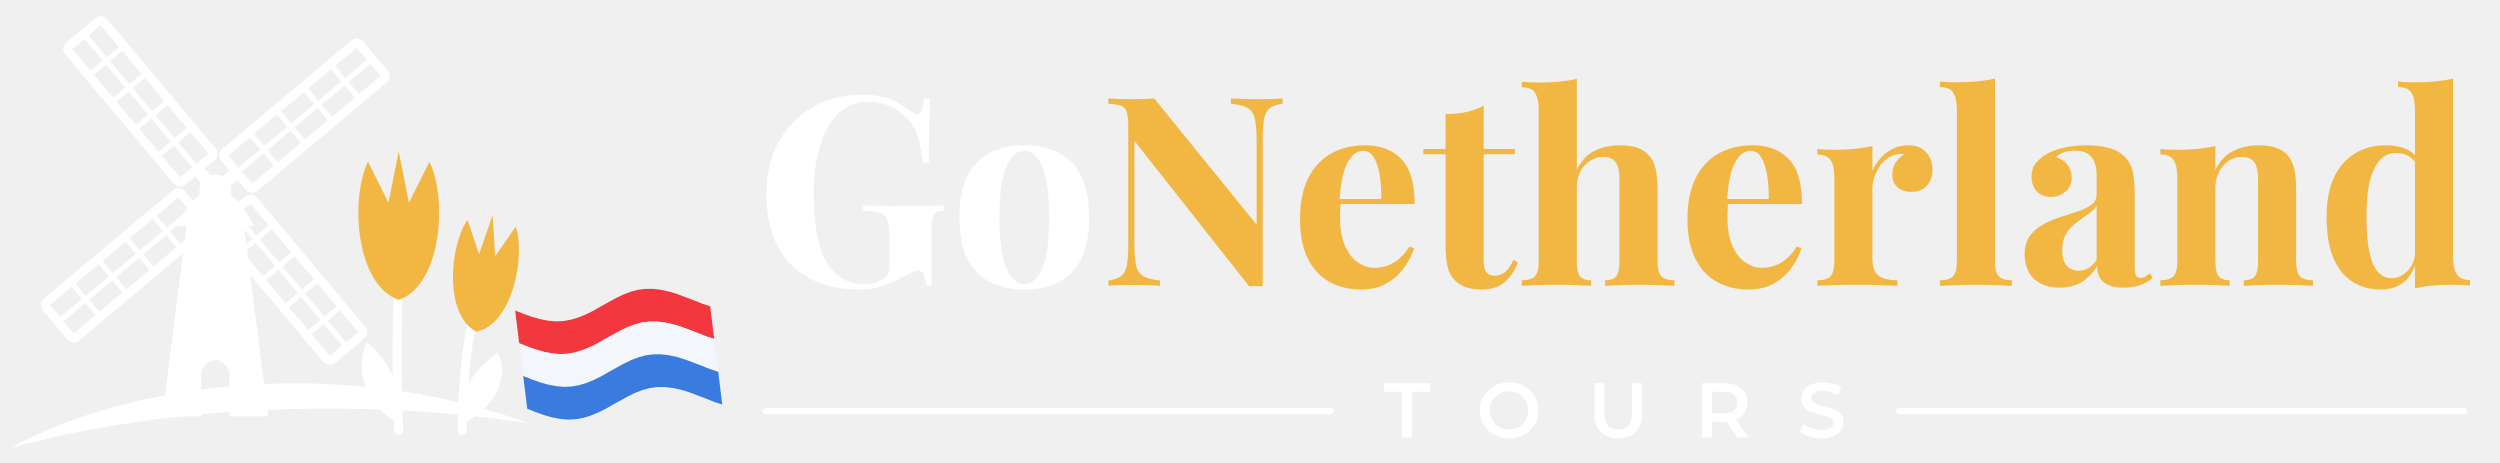
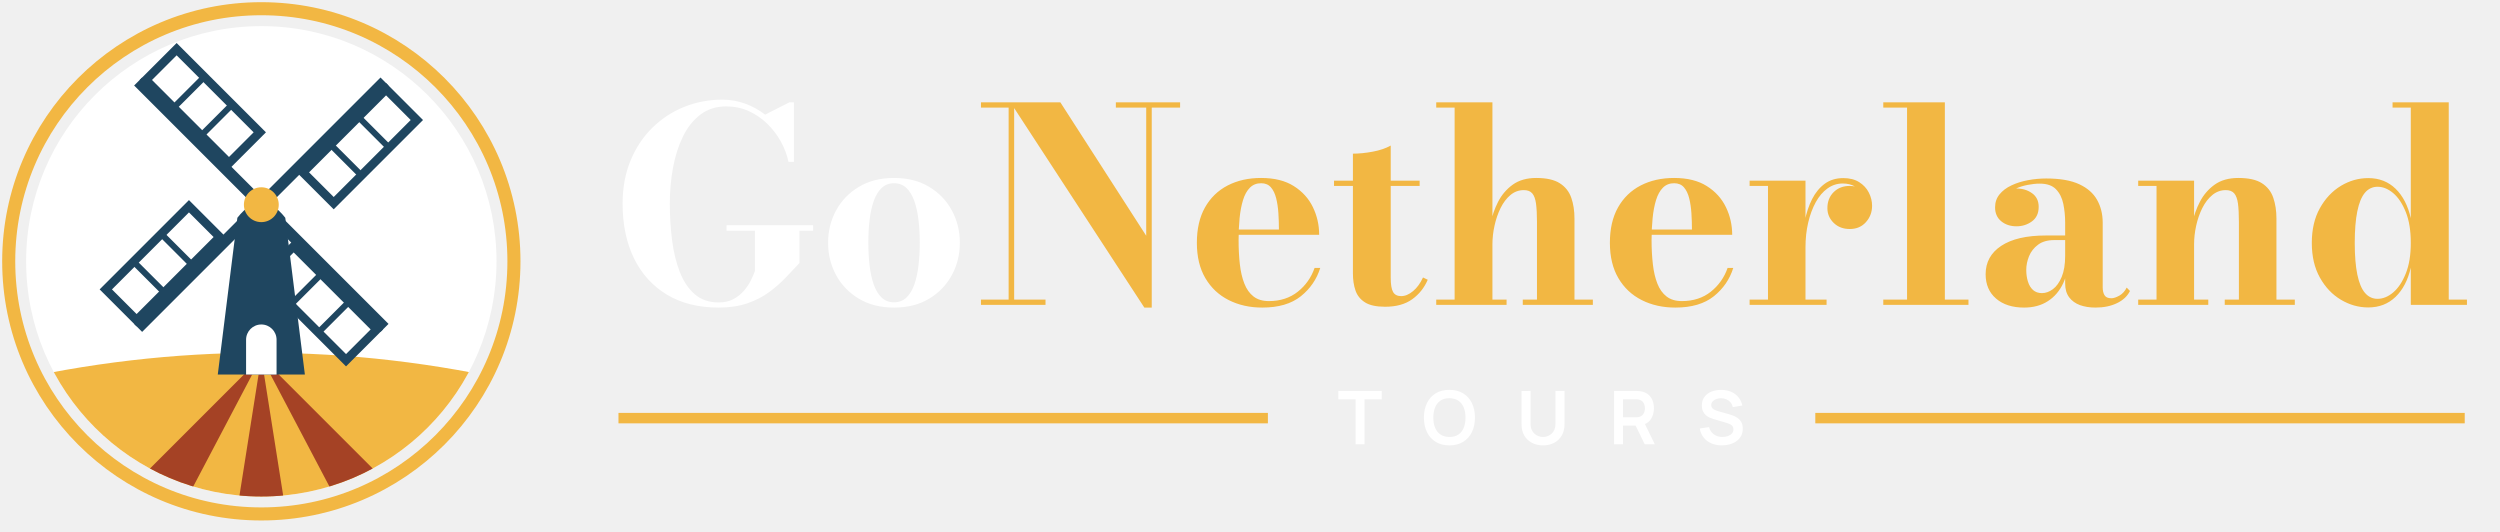
- <svg xmlns="http://www.w3.org/2000/svg" viewBox="0 52 1417 262" width="1417" height="262" role="img" aria-label="GoNetherland Tours">
-   <path d="M6 306 C70 270 190 252 300 292 C196 276 84 284 6 306 Z" fill="#FFFFFF" />
-   <g transform="translate(122 160) rotate(-40)">
-     <rect x="16" y="-13" width="100" height="26" rx="2" fill="none" stroke="#FFFFFF" stroke-width="5" />
-     <line x1="16" y1="0" x2="116" y2="0" stroke="#FFFFFF" stroke-width="3" />
-     <line x1="36" y1="-13" x2="36" y2="13" stroke="#FFFFFF" stroke-width="3" />
-     <line x1="56" y1="-13" x2="56" y2="13" stroke="#FFFFFF" stroke-width="3" />
-     <line x1="76" y1="-13" x2="76" y2="13" stroke="#FFFFFF" stroke-width="3" />
-     <line x1="96" y1="-13" x2="96" y2="13" stroke="#FFFFFF" stroke-width="3" />
-     <line x1="0" y1="0" x2="16" y2="0" stroke="#FFFFFF" stroke-width="7" />
+ <svg xmlns="http://www.w3.org/2000/svg" viewBox="0 0 574 122" width="574" height="122" role="img" aria-label="GoNetherland Tours">
+   <defs>
+     <clipPath id="c">
+       <circle cx="60" cy="60" r="54" />
+     </clipPath>
+   </defs>
+   <circle cx="60" cy="60" r="58" fill="none" stroke="#F2B743" stroke-width="3" />
+   <g clip-path="url(#c)">
+     <rect x="0" y="0" width="120" height="120" fill="#FFFFFF" />
+     <path d="M0 88Q60 74 120 88V120H0Z" fill="#F2B743" />
+     <path d="M60 82 22 120h18Z M60 82 54 120h12Z M60 82 80 120h18Z" fill="#A54225" />
  </g>
-   <g transform="translate(122 160) rotate(50)">
-     <rect x="16" y="-13" width="100" height="26" rx="2" fill="none" stroke="#FFFFFF" stroke-width="5" />
-     <line x1="16" y1="0" x2="116" y2="0" stroke="#FFFFFF" stroke-width="3" />
-     <line x1="36" y1="-13" x2="36" y2="13" stroke="#FFFFFF" stroke-width="3" />
-     <line x1="56" y1="-13" x2="56" y2="13" stroke="#FFFFFF" stroke-width="3" />
-     <line x1="76" y1="-13" x2="76" y2="13" stroke="#FFFFFF" stroke-width="3" />
-     <line x1="96" y1="-13" x2="96" y2="13" stroke="#FFFFFF" stroke-width="3" />
-     <line x1="0" y1="0" x2="16" y2="0" stroke="#FFFFFF" stroke-width="7" />
+   <path d="M50 86 54.500 50Q60 43 65.500 50L70 86Z" fill="#1F4660" />
+   <path d="M56.500 86v-8a3.500 3.500 0 0 1 7 0v8Z" fill="#FFFFFF" />
+   <g transform="translate(60 47)">
+     <g transform="rotate(45)">
+       <path d="M0 0H40" stroke="#1F4660" stroke-width="2.6" />
+       <path d="M12 1.5h27v10H12z" fill="none" stroke="#1F4660" stroke-width="2" />
+       <path d="M21 1.5v10M30 1.5v10" stroke="#1F4660" stroke-width="1.4" />
+     </g>
+     <g transform="rotate(135)">
+       <path d="M0 0H40" stroke="#1F4660" stroke-width="2.6" />
+       <path d="M12 1.5h27v10H12z" fill="none" stroke="#1F4660" stroke-width="2" />
+       <path d="M21 1.5v10M30 1.5v10" stroke="#1F4660" stroke-width="1.4" />
+     </g>
+     <g transform="rotate(225)">
+       <path d="M0 0H40" stroke="#1F4660" stroke-width="2.6" />
+       <path d="M12 1.5h27v10H12z" fill="none" stroke="#1F4660" stroke-width="2" />
+       <path d="M21 1.5v10M30 1.5v10" stroke="#1F4660" stroke-width="1.4" />
+     </g>
+     <g transform="rotate(315)">
+       <path d="M0 0H40" stroke="#1F4660" stroke-width="2.6" />
+       <path d="M12 1.5h27v10H12z" fill="none" stroke="#1F4660" stroke-width="2" />
+       <path d="M21 1.5v10M30 1.5v10" stroke="#1F4660" stroke-width="1.4" />
+     </g>
+     <circle r="4" fill="#F2B743" />
  </g>
-   <g transform="translate(122 160) rotate(140)">
-     <rect x="16" y="-13" width="100" height="26" rx="2" fill="none" stroke="#FFFFFF" stroke-width="5" />
-     <line x1="16" y1="0" x2="116" y2="0" stroke="#FFFFFF" stroke-width="3" />
-     <line x1="36" y1="-13" x2="36" y2="13" stroke="#FFFFFF" stroke-width="3" />
-     <line x1="56" y1="-13" x2="56" y2="13" stroke="#FFFFFF" stroke-width="3" />
-     <line x1="76" y1="-13" x2="76" y2="13" stroke="#FFFFFF" stroke-width="3" />
-     <line x1="96" y1="-13" x2="96" y2="13" stroke="#FFFFFF" stroke-width="3" />
-     <line x1="0" y1="0" x2="16" y2="0" stroke="#FFFFFF" stroke-width="7" />
-   </g>
-   <g transform="translate(122 160) rotate(230)">
-     <rect x="16" y="-13" width="100" height="26" rx="2" fill="none" stroke="#FFFFFF" stroke-width="5" />
-     <line x1="16" y1="0" x2="116" y2="0" stroke="#FFFFFF" stroke-width="3" />
-     <line x1="36" y1="-13" x2="36" y2="13" stroke="#FFFFFF" stroke-width="3" />
-     <line x1="56" y1="-13" x2="56" y2="13" stroke="#FFFFFF" stroke-width="3" />
-     <line x1="76" y1="-13" x2="76" y2="13" stroke="#FFFFFF" stroke-width="3" />
-     <line x1="96" y1="-13" x2="96" y2="13" stroke="#FFFFFF" stroke-width="3" />
-     <line x1="0" y1="0" x2="16" y2="0" stroke="#FFFFFF" stroke-width="7" />
-   </g>
-   <path fill-rule="evenodd" d="M92 288 L152 288 L138 178 L106 178 Z M114 288 L114 262 Q122 250 130 262 L130 288 Z" fill="#FFFFFF" />
-   <path d="M100 180 Q122 138 144 180 Z" fill="#FFFFFF" />
-   <circle cx="122" cy="160" r="9" fill="#FFFFFF" />
-   <path d="M226 296 Q224 250 226 214" fill="none" stroke="#FFFFFF" stroke-width="5" stroke-linecap="round" />
-   <path d="M262 296 Q262 262 268 232" fill="none" stroke="#FFFFFF" stroke-width="5" stroke-linecap="round" />
-   <path d="M226 292 C204 280 202 258 208 246 C220 256 228 270 226 292 Z" fill="#FFFFFF" />
-   <path d="M262 292 C284 282 288 262 282 252 C268 262 260 274 262 292 Z" fill="#FFFFFF" />
-   <g transform="translate(226 222) rotate(0) scale(1.45)">
-     <path d="M0 0 C-17 -6 -19 -40 -12 -54 L-4 -38 L0 -58 L4 -38 L12 -54 C19 -40 17 -6 0 0 Z" fill="#F2B743" />
-   </g>
-   <g transform="translate(270 240) rotate(8) scale(1.15)">
-     <path d="M0 0 C-17 -6 -19 -40 -12 -54 L-4 -38 L0 -58 L4 -38 L12 -54 C19 -40 17 -6 0 0 Z" fill="#F2B743" />
-   </g>
-   <g transform="translate(292 228) rotate(-7) scale(1.1)">
-     <path d="M0.0 0.0 L4.0 2.2 L8.0 4.2 L12.0 5.9 L16.0 7.2 L20.0 8.1 L24.0 8.4 L28.0 8.2 L32.0 7.5 L36.0 6.4 L40.0 5.0 L44.0 3.3 L48.0 1.7 L52.0 0.1 L56.0 -1.3 L60.0 -2.3 L64.0 -2.9 L68.0 -2.9 L72.0 -2.4 L76.0 -1.4 L80.0 0.0 L84.0 1.8 L88.0 3.9 L92.0 6.0 L96.0 8.2 L100.0 10.1 L100.0 27.1 L96.0 25.2 L92.0 23.0 L88.0 20.9 L84.0 18.8 L80.0 17.0 L76.0 15.6 L72.0 14.6 L68.0 14.1 L64.0 14.1 L60.0 14.7 L56.0 15.7 L52.0 17.1 L48.0 18.7 L44.0 20.3 L40.0 22.0 L36.0 23.4 L32.0 24.5 L28.0 25.2 L24.0 25.4 L20.0 25.1 L16.0 24.2 L12.0 22.9 L8.0 21.2 L4.0 19.2 L0.0 17.0 Z" fill="#F2373F" fill-opacity="1" />
-     <path d="M0.0 17.0 L4.0 19.2 L8.0 21.2 L12.0 22.9 L16.0 24.2 L20.0 25.1 L24.0 25.4 L28.0 25.2 L32.0 24.5 L36.0 23.4 L40.0 22.0 L44.0 20.3 L48.0 18.7 L52.0 17.1 L56.0 15.7 L60.0 14.7 L64.0 14.1 L68.0 14.1 L72.0 14.6 L76.0 15.6 L80.0 17.0 L84.0 18.8 L88.0 20.9 L92.0 23.0 L96.0 25.2 L100.0 27.1 L100.0 44.1 L96.0 42.2 L92.0 40.0 L88.0 37.9 L84.0 35.8 L80.0 34.0 L76.0 32.6 L72.0 31.6 L68.0 31.1 L64.0 31.1 L60.0 31.7 L56.0 32.7 L52.0 34.1 L48.0 35.7 L44.0 37.3 L40.0 39.0 L36.0 40.4 L32.0 41.5 L28.0 42.2 L24.0 42.4 L20.0 42.1 L16.0 41.2 L12.0 39.9 L8.0 38.2 L4.0 36.2 L0.0 34.0 Z" fill="#F3F6FB" fill-opacity="1" />
-     <path d="M0.0 34.0 L4.0 36.2 L8.0 38.2 L12.0 39.9 L16.0 41.2 L20.0 42.1 L24.0 42.4 L28.0 42.2 L32.0 41.5 L36.0 40.4 L40.0 39.0 L44.0 37.3 L48.0 35.7 L52.0 34.1 L56.0 32.7 L60.0 31.7 L64.0 31.1 L68.0 31.1 L72.0 31.6 L76.0 32.6 L80.0 34.0 L84.0 35.8 L88.0 37.9 L92.0 40.0 L96.0 42.2 L100.0 44.1 L100.0 61.1 L96.0 59.2 L92.0 57.0 L88.0 54.9 L84.0 52.8 L80.0 51.0 L76.0 49.6 L72.0 48.6 L68.0 48.1 L64.0 48.1 L60.0 48.7 L56.0 49.7 L52.0 51.1 L48.0 52.7 L44.0 54.3 L40.0 56.0 L36.0 57.4 L32.0 58.5 L28.0 59.2 L24.0 59.4 L20.0 59.1 L16.0 58.2 L12.0 56.9 L8.0 55.2 L4.0 53.2 L0.0 51.0 Z" fill="#3A7BE0" fill-opacity="1" />
-   </g>
-   <path d="M488.75 105.70L488.75 105.70Q498.95 105.70 505.40 108.55Q511.85 111.40 516.95 115.45L516.95 115.45Q518.75 116.80 519.95 116.80L519.95 116.80Q522.80 116.80 523.70 107.80L523.70 107.80L527.15 107.80Q526.85 113.65 526.70 121.98Q526.55 130.30 526.55 144.10L526.55 144.10L523.10 144.10Q522.05 135.10 519.88 128.43Q517.70 121.75 511.85 116.95L511.85 116.95Q508.25 113.50 502.93 111.55Q497.60 109.60 492.20 109.60L492.20 109.60Q483.95 109.60 478.10 113.88Q472.25 118.15 468.50 125.50Q464.75 132.85 462.95 142.07Q461.15 151.30 461.15 161.20L461.15 161.20Q461.15 188.20 468.57 200.65Q476 213.10 489.95 213.10L489.95 213.10Q493.55 213.10 496.25 212.20Q498.95 211.30 500.60 210.10L500.60 210.10Q502.70 208.60 503.45 206.88Q504.20 205.15 504.20 202.30L504.20 202.30L504.20 187.60Q504.20 180.70 503.07 177.32Q501.95 173.95 498.65 172.75Q495.35 171.55 489.05 171.40L489.05 171.40L489.05 168.40Q492.20 168.55 496.63 168.63Q501.05 168.70 505.85 168.78Q510.65 168.85 514.70 168.85L514.70 168.85Q521 168.85 526.25 168.70Q531.50 168.55 534.80 168.40L534.80 168.40L534.80 171.40Q531.95 171.55 530.52 172.45Q529.10 173.35 528.58 176.05Q528.05 178.75 528.05 184.30L528.05 184.30L528.05 214L525.05 214Q524.90 211.45 523.92 208.45Q522.95 205.45 520.70 205.45L520.70 205.45Q519.65 205.45 517.92 205.97Q516.20 206.50 512.60 208.60L512.60 208.60Q507.05 211.75 500.90 213.93Q494.75 216.10 488 216.10L488 216.10Q470.60 216.10 458.60 209.65Q446.60 203.20 440.52 191.13Q434.45 179.05 434.45 162.10L434.45 162.10Q434.45 145 441.43 132.40Q448.40 119.80 460.63 112.75Q472.85 105.70 488.75 105.70ZM580.55 134.35L580.55 134.35Q591.50 134.35 599.75 138.40Q608 142.45 612.65 151.45Q617.30 160.45 617.30 175.30L617.30 175.30Q617.30 190.15 612.65 199.07Q608 208 599.75 212.05Q591.50 216.10 580.55 216.10L580.55 216.10Q569.90 216.10 561.58 212.05Q553.25 208 548.52 199.07Q543.80 190.15 543.80 175.30L543.80 175.30Q543.80 160.45 548.52 151.45Q553.25 142.45 561.58 138.40Q569.90 134.35 580.55 134.35ZM580.55 137.35L580.55 137.35Q574.55 137.35 570.50 146.28Q566.45 155.20 566.45 175.30L566.45 175.30Q566.45 195.40 570.50 204.25Q574.55 213.10 580.55 213.10L580.55 213.10Q586.70 213.10 590.67 204.25Q594.65 195.40 594.65 175.30L594.65 175.30Q594.65 155.20 590.67 146.28Q586.70 137.35 580.55 137.35Z" fill="#FFFFFF" />
-   <path d="M726.95 107.80L726.95 107.80L726.95 110.80Q722.15 111.40 719.75 113.28Q717.35 115.15 716.52 119.20Q715.70 123.25 715.70 130.60L715.70 130.60L715.70 214.30Q713.90 214.15 712.02 214.15Q710.15 214.15 708.05 214.30L708.05 214.30L642.95 131.80L642.95 189.40Q642.95 197.65 643.85 202.07Q644.75 206.50 647.83 208.38Q650.90 210.25 657.50 211L657.50 211L657.50 214Q654.65 213.70 650 213.63Q645.35 213.55 641.30 213.55L641.30 213.55Q637.85 213.55 634.25 213.63Q630.65 213.70 628.25 214L628.25 214L628.25 211Q633.05 210.25 635.45 208.45Q637.85 206.65 638.67 202.53Q639.50 198.40 639.50 191.20L639.50 191.20L639.50 123.70Q639.50 118.15 638.67 115.53Q637.85 112.90 635.38 111.92Q632.90 110.95 628.25 110.80L628.25 110.80L628.25 107.80Q630.65 107.95 634.25 108.10Q637.85 108.25 641.30 108.25L641.30 108.25Q644.90 108.25 648.20 108.10Q651.50 107.95 654.20 107.80L654.20 107.80L712.25 179.35L712.25 132.40Q712.25 124.15 711.35 119.73Q710.45 115.30 707.38 113.35Q704.30 111.40 697.70 110.80L697.70 110.80L697.70 107.80Q700.55 107.95 705.20 108.10Q709.85 108.25 713.90 108.25L713.90 108.25Q717.50 108.25 721.02 108.10Q724.55 107.95 726.95 107.80ZM773.60 134.35L773.60 134.35Q786.80 134.35 794.30 142.15Q801.80 149.95 801.80 167.65L801.80 167.65L759.80 167.65Q759.65 169.15 759.65 170.65L759.65 170.65Q759.50 172.60 759.50 174.70L759.50 174.70Q759.50 185.05 762.42 191.50Q765.35 197.95 769.85 200.88Q774.35 203.80 779 203.80L779 203.80Q782.15 203.80 785.52 202.82Q788.90 201.85 792.35 199.22Q795.80 196.60 798.80 191.80L798.80 191.80L801.50 192.70Q799.70 198.40 795.80 203.80Q791.90 209.20 785.90 212.65Q779.90 216.10 771.50 216.10L771.50 216.10Q761.30 216.10 753.50 211.75Q745.70 207.40 741.27 198.55Q736.85 189.70 736.85 176.05L736.85 176.05Q736.85 162.10 741.57 152.80Q746.30 143.50 754.63 138.93Q762.95 134.35 773.60 134.35ZM759.35 164.80L759.35 164.80L782.90 164.80Q783.05 157.45 782 151.22Q780.95 145 778.70 141.25Q776.45 137.50 772.70 137.50L772.70 137.50Q767.45 137.50 763.85 144.10L763.85 144.10Q760.25 150.40 759.35 164.80ZM840.95 111.85L840.95 111.85L840.95 136.45L858.65 136.45L858.65 139.45L840.95 139.45L840.95 200.05Q840.95 204.55 842.60 206.43Q844.25 208.30 847.55 208.30L847.55 208.30Q850.25 208.30 852.95 206.28Q855.65 204.25 857.75 199.30L857.75 199.30L860.30 200.65Q857.90 207.40 853.02 211.75Q848.15 216.10 839.75 216.10L839.75 216.10Q834.80 216.10 831.05 214.82Q827.30 213.55 824.75 211L824.75 211Q821.45 207.70 820.40 202.82Q819.35 197.95 819.35 190.15L819.35 190.15L819.35 139.45L806.75 139.45L806.75 136.45L819.35 136.45L819.35 116.65Q825.65 116.65 830.98 115.53Q836.30 114.40 840.95 111.85ZM893.75 96.70L893.75 96.70L893.75 148.30Q897.50 140.50 903.87 137.43Q910.25 134.35 918.20 134.35L918.20 134.35Q924.65 134.35 928.55 135.93Q932.45 137.50 934.70 140.20L934.70 140.20Q937.25 143.05 938.37 147.55Q939.50 152.05 939.50 159.70L939.50 159.70L939.50 200.05Q939.50 206.35 941.67 208.60Q943.85 210.85 949.10 210.85L949.10 210.85L949.10 214Q946.25 213.85 940.47 213.63Q934.70 213.40 929.30 213.40L929.30 213.40Q923.45 213.40 917.97 213.63Q912.50 213.85 909.80 214L909.80 214L909.80 210.85Q914.30 210.85 916.10 208.60Q917.90 206.35 917.90 200.05L917.90 200.05L917.90 153.40Q917.90 149.65 917.15 146.88Q916.40 144.10 914.37 142.53Q912.35 140.95 908.60 140.95L908.60 140.95Q904.55 140.95 901.17 143.13Q897.80 145.30 895.77 149.20Q893.75 153.10 893.75 158.20L893.75 158.20L893.75 200.05Q893.75 206.35 895.55 208.60Q897.35 210.85 901.85 210.85L901.85 210.85L901.85 214Q899.15 213.85 893.90 213.63Q888.65 213.40 883.25 213.40L883.25 213.40Q877.40 213.40 871.47 213.63Q865.55 213.85 862.55 214L862.55 214L862.55 210.85Q867.80 210.85 869.97 208.60Q872.15 206.35 872.15 200.05L872.15 200.05L872.15 114.70Q872.15 107.95 870.12 104.73Q868.10 101.50 862.55 101.50L862.55 101.50L862.55 98.35Q867.35 98.80 871.85 98.80L871.85 98.80Q878.00 98.80 883.55 98.28Q889.10 97.75 893.75 96.70ZM993.20 134.35L993.20 134.35Q1006.40 134.35 1013.90 142.15Q1021.40 149.95 1021.40 167.65L1021.40 167.65L979.40 167.65Q979.25 169.15 979.25 170.65L979.25 170.65Q979.10 172.60 979.10 174.70L979.10 174.70Q979.10 185.05 982.02 191.50Q984.95 197.95 989.45 200.88Q993.95 203.80 998.60 203.80L998.60 203.80Q1001.75 203.80 1005.13 202.82Q1008.50 201.85 1011.95 199.22Q1015.40 196.60 1018.40 191.80L1018.40 191.80L1021.10 192.70Q1019.30 198.40 1015.40 203.80Q1011.50 209.20 1005.50 212.65Q999.50 216.10 991.10 216.10L991.10 216.10Q980.90 216.10 973.10 211.75Q965.30 207.40 960.88 198.55Q956.45 189.70 956.45 176.05L956.45 176.05Q956.45 162.10 961.17 152.80Q965.90 143.50 974.23 138.93Q982.55 134.35 993.20 134.35ZM978.95 164.80L978.95 164.80L1002.50 164.80Q1002.65 157.45 1001.60 151.22Q1000.55 145 998.30 141.25Q996.05 137.50 992.30 137.50L992.30 137.50Q987.05 137.50 983.45 144.10L983.45 144.10Q979.85 150.40 978.95 164.80ZM1081.70 134.35L1081.70 134.35Q1086.50 134.35 1089.50 136.38Q1092.50 138.40 1093.92 141.55Q1095.35 144.70 1095.35 148.15L1095.35 148.15Q1095.35 153.70 1092.13 157.22Q1088.90 160.75 1083.65 160.75L1083.65 160.75Q1078.40 160.75 1075.47 158.13Q1072.55 155.50 1072.55 151.15L1072.55 151.15Q1072.55 146.95 1074.42 144.18Q1076.30 141.40 1079.15 139.45L1079.15 139.45Q1077.05 138.85 1074.95 139.60L1074.95 139.60Q1072.10 140.05 1069.55 141.93Q1067 143.80 1065.20 146.57Q1063.40 149.35 1062.35 152.57Q1061.30 155.80 1061.30 158.80L1061.30 158.80L1061.30 198.55Q1061.30 205.75 1064.83 208.30Q1068.35 210.85 1075.40 210.85L1075.40 210.85L1075.40 214Q1071.95 213.85 1065.35 213.63Q1058.75 213.40 1051.55 213.40L1051.55 213.40Q1045.55 213.40 1039.40 213.63Q1033.25 213.85 1030.10 214L1030.10 214L1030.10 210.85Q1035.35 210.85 1037.53 208.60Q1039.70 206.35 1039.70 200.05L1039.70 200.05L1039.70 152.80Q1039.70 146.05 1037.67 142.82Q1035.65 139.60 1030.10 139.60L1030.10 139.60L1030.10 136.45Q1034.90 136.90 1039.40 136.90L1039.40 136.90Q1045.70 136.90 1051.17 136.38Q1056.65 135.85 1061.30 134.80L1061.30 134.80L1061.30 148.75Q1063.10 144.70 1066.10 141.40Q1069.10 138.10 1073 136.23Q1076.90 134.35 1081.70 134.35ZM1130.75 96.55L1130.75 96.55L1130.75 200.05Q1130.75 206.35 1132.92 208.60Q1135.10 210.85 1140.35 210.85L1140.35 210.85L1140.35 214Q1137.50 213.85 1131.80 213.63Q1126.10 213.40 1120.25 213.40L1120.25 213.40Q1114.40 213.40 1108.47 213.63Q1102.55 213.85 1099.55 214L1099.55 214L1099.55 210.85Q1104.80 210.85 1106.97 208.60Q1109.15 206.35 1109.15 200.05L1109.15 200.05L1109.15 114.55Q1109.15 107.80 1107.13 104.58Q1105.10 101.35 1099.55 101.35L1099.55 101.35L1099.55 98.20Q1104.35 98.65 1108.85 98.65L1108.85 98.65Q1115 98.65 1120.55 98.13Q1126.10 97.60 1130.75 96.55ZM1167.50 215.05L1167.50 215.05Q1160.75 215.05 1156.25 212.50Q1151.75 209.95 1149.65 205.68Q1147.55 201.40 1147.55 196.30L1147.55 196.30Q1147.55 189.85 1150.48 185.80Q1153.40 181.75 1158.05 179.20Q1162.70 176.65 1167.88 175Q1173.05 173.35 1177.78 171.78Q1182.50 170.20 1185.42 168.03Q1188.35 165.85 1188.35 162.40L1188.35 162.40L1188.35 150.70Q1188.35 146.80 1187.08 143.73Q1185.80 140.65 1183.17 139Q1180.55 137.35 1176.35 137.35L1176.35 137.35Q1173.35 137.35 1170.35 138.18Q1167.35 139 1165.40 140.95L1165.40 140.95Q1169.60 142.45 1171.92 145.53Q1174.25 148.60 1174.25 152.50L1174.25 152.50Q1174.25 157.60 1170.73 160.60Q1167.20 163.60 1162.40 163.60L1162.40 163.60Q1157 163.60 1154.23 160.22Q1151.45 156.85 1151.45 152.05L1151.45 152.05Q1151.45 147.70 1153.63 144.85Q1155.80 142 1159.70 139.45L1159.70 139.45Q1163.90 137.05 1169.83 135.70Q1175.75 134.35 1182.65 134.35L1182.65 134.35Q1189.55 134.35 1195.10 135.78Q1200.65 137.20 1204.40 140.95L1204.40 140.95Q1207.85 144.40 1208.90 149.43Q1209.95 154.45 1209.95 162.10L1209.95 162.10L1209.95 202.90Q1209.95 206.65 1210.70 208.07Q1211.45 209.50 1213.25 209.50L1213.25 209.50Q1214.60 209.50 1215.88 208.75Q1217.15 208 1218.65 206.95L1218.65 206.95L1220.15 209.50Q1217 212.20 1212.88 213.63Q1208.75 215.05 1203.65 215.05L1203.65 215.05Q1198.10 215.05 1194.80 213.47Q1191.50 211.90 1190.08 209.20Q1188.65 206.50 1188.65 202.90L1188.65 202.90Q1185.05 208.60 1179.95 211.82Q1174.85 215.05 1167.50 215.05ZM1178.15 205.45L1178.15 205.45Q1181.15 205.45 1183.63 204.03Q1186.10 202.60 1188.35 199.30L1188.35 199.30L1188.35 168.55Q1187 170.80 1184.60 172.60Q1182.20 174.40 1179.50 176.28Q1176.80 178.15 1174.33 180.40Q1171.85 182.65 1170.35 185.95Q1168.85 189.25 1168.85 193.90L1168.85 193.90Q1168.85 199.75 1171.40 202.60Q1173.95 205.45 1178.15 205.45ZM1280.30 134.35L1280.30 134.35Q1286.60 134.35 1290.58 135.93Q1294.55 137.50 1296.80 140.20L1296.80 140.20Q1299.20 143.05 1300.33 147.55Q1301.45 152.05 1301.45 159.70L1301.45 159.70L1301.45 200.05Q1301.45 206.35 1303.63 208.60Q1305.80 210.85 1311.05 210.85L1311.05 210.85L1311.05 214Q1308.20 213.85 1302.50 213.63Q1296.80 213.40 1291.25 213.40L1291.25 213.40Q1285.55 213.40 1280.08 213.63Q1274.60 213.85 1271.75 214L1271.75 214L1271.75 210.85Q1276.25 210.85 1278.05 208.60Q1279.85 206.35 1279.85 200.05L1279.85 200.05L1279.85 153.40Q1279.85 149.65 1279.10 146.88Q1278.35 144.10 1276.40 142.53Q1274.45 140.95 1270.55 140.95L1270.55 140.95Q1266.50 140.95 1263.13 143.20Q1259.75 145.45 1257.73 149.43Q1255.70 153.40 1255.70 158.35L1255.70 158.35L1255.70 200.05Q1255.70 206.35 1257.58 208.60Q1259.45 210.85 1263.80 210.85L1263.80 210.85L1263.80 214Q1261.10 213.85 1255.93 213.63Q1250.75 213.40 1245.20 213.40L1245.20 213.40Q1239.50 213.40 1233.50 213.63Q1227.50 213.85 1224.50 214L1224.50 214L1224.50 210.85Q1229.75 210.85 1231.93 208.60Q1234.10 206.35 1234.10 200.05L1234.10 200.05L1234.10 152.80Q1234.10 146.05 1232.08 142.82Q1230.05 139.60 1224.50 139.60L1224.50 139.60L1224.50 136.45Q1229.30 136.90 1233.80 136.90L1233.80 136.90Q1240.10 136.90 1245.58 136.38Q1251.05 135.85 1255.70 134.80L1255.70 134.80L1255.70 148.30Q1259.45 140.65 1265.90 137.50Q1272.35 134.35 1280.30 134.35ZM1390.40 96.55L1390.40 96.55L1390.40 197.50Q1390.40 204.25 1392.50 207.47Q1394.60 210.70 1400 210.70L1400 210.70L1400 213.85Q1395.35 213.40 1390.70 213.40L1390.70 213.40Q1384.40 213.40 1378.92 213.85Q1373.45 214.30 1368.80 215.50L1368.80 215.50L1368.80 202.60Q1366.55 208.60 1362.50 211.90L1362.50 211.90Q1357.40 216.10 1349.30 216.10L1349.30 216.10Q1340.45 216.10 1333.47 211.75Q1326.50 207.40 1322.60 198.32Q1318.70 189.25 1318.70 174.85L1318.70 174.85Q1318.70 161.20 1323.05 152.28Q1327.40 143.35 1334.97 138.85Q1342.55 134.35 1352.15 134.35L1352.15 134.35Q1358.75 134.35 1363.85 136.45L1363.85 136.45Q1366.70 137.80 1368.80 139.90L1368.80 139.90L1368.80 114.55Q1368.80 107.80 1366.78 104.58Q1364.75 101.35 1359.20 101.35L1359.20 101.35L1359.20 98.20Q1364 98.65 1368.50 98.65L1368.50 98.65Q1374.65 98.65 1380.20 98.13Q1385.75 97.60 1390.40 96.55ZM1368.80 196.45L1368.80 143.80Q1367.15 141.40 1364.75 140.20L1364.75 140.20Q1361.45 138.70 1357.85 138.70L1357.85 138.70Q1350.20 138.70 1345.70 147.63Q1341.20 156.55 1341.35 175.15L1341.35 175.15Q1341.35 187.90 1343.08 195.47Q1344.80 203.05 1348.03 206.35Q1351.25 209.65 1355.45 209.65L1355.45 209.65Q1360.55 209.65 1364.60 205.60L1364.60 205.60Q1368.05 202.15 1368.80 196.45L1368.80 196.45Z" fill="#F2B743" />
-   <path d="M800.41 300L794.69 300L794.69 274.04L784.48 274.04L784.48 269.20L810.62 269.20L810.62 274.04L800.41 274.04L800.41 300Z" fill="#FFFFFF" />
-   <path d="M855.36 300.44L855.36 300.44Q851.75 300.44 848.72 299.25Q845.68 298.06 843.44 295.93Q841.19 293.80 839.96 290.91Q838.73 288.03 838.73 284.60L838.73 284.60Q838.73 281.17 839.96 278.29Q841.19 275.40 843.44 273.27Q845.68 271.14 848.72 269.95Q851.75 268.76 855.32 268.76L855.32 268.76Q858.92 268.76 861.94 269.95Q864.95 271.14 867.20 273.27Q869.44 275.40 870.67 278.29Q871.90 281.17 871.90 284.60L871.90 284.60Q871.90 288.03 870.67 290.94Q869.44 293.84 867.20 295.95Q864.95 298.06 861.94 299.25Q858.92 300.44 855.36 300.44ZM855.32 295.42L855.32 295.42Q857.65 295.42 859.63 294.63Q861.61 293.84 863.06 292.37Q864.51 290.89 865.33 288.93Q866.14 286.98 866.14 284.60L866.14 284.60Q866.14 282.22 865.33 280.27Q864.51 278.31 863.06 276.83Q861.61 275.36 859.63 274.57Q857.65 273.78 855.32 273.78L855.32 273.78Q852.98 273.78 851.03 274.57Q849.07 275.36 847.59 276.83Q846.12 278.31 845.31 280.27Q844.49 282.22 844.49 284.60L844.49 284.60Q844.49 286.93 845.31 288.91Q846.12 290.89 847.57 292.37Q849.02 293.84 851.00 294.63Q852.98 295.42 855.32 295.42Z" fill="#FFFFFF" />
-   <path d="M917.22 300.44L917.22 300.44Q910.88 300.44 907.30 296.88Q903.71 293.31 903.71 286.58L903.71 286.58L903.71 269.20L909.43 269.20L909.43 286.36Q909.43 291.11 911.48 293.27Q913.52 295.42 917.26 295.42L917.26 295.42Q921.00 295.42 923.03 293.27Q925.05 291.11 925.05 286.36L925.05 286.36L925.05 269.20L930.68 269.20L930.68 286.58Q930.68 293.31 927.10 296.88Q923.51 300.44 917.22 300.44Z" fill="#FFFFFF" />
-   <path d="M970.41 300L964.69 300L964.69 269.20L977.32 269.20Q983.48 269.20 986.98 272.10Q990.48 275.01 990.48 280.16L990.48 280.16Q990.48 283.54 988.89 285.99Q987.31 288.43 984.40 289.70L984.40 289.70Q984.18 289.84 983.92 289.92L983.92 289.92L991.00 300L984.84 300L978.55 290.98Q977.98 291.02 977.36 291.02L977.36 291.02L970.41 291.02L970.41 300ZM970.41 274.04L970.41 286.32L977.10 286.32Q980.88 286.32 982.80 284.69Q984.71 283.06 984.71 280.16L984.71 280.16Q984.71 277.21 982.80 275.62Q980.88 274.04 977.10 274.04L977.10 274.04L970.41 274.04Z" fill="#FFFFFF" />
-   <path d="M1032.40 300.44L1032.40 300.44Q1028.80 300.44 1025.50 299.41Q1022.20 298.37 1020.26 296.74L1020.26 296.74L1022.24 292.30Q1024.09 293.75 1026.82 294.72Q1029.54 295.69 1032.40 295.69L1032.40 295.69Q1034.82 295.69 1036.32 295.16Q1037.82 294.63 1038.52 293.73Q1039.22 292.83 1039.22 291.68L1039.22 291.68Q1039.22 290.28 1038.21 289.42Q1037.20 288.56 1035.59 288.05Q1033.99 287.55 1032.03 287.11Q1030.07 286.67 1028.11 286.07Q1026.16 285.48 1024.55 284.53Q1022.94 283.59 1021.93 282.00Q1020.92 280.42 1020.92 277.96L1020.92 277.96Q1020.92 275.45 1022.26 273.36Q1023.60 271.27 1026.35 270.01Q1029.10 268.76 1033.33 268.76L1033.33 268.76Q1036.10 268.76 1038.83 269.46Q1041.56 270.17 1043.58 271.49L1043.58 271.49L1041.78 275.93Q1039.71 274.70 1037.51 274.11Q1035.31 273.51 1033.28 273.51L1033.28 273.51Q1030.91 273.51 1029.43 274.08Q1027.96 274.66 1027.28 275.58Q1026.60 276.50 1026.60 277.69L1026.60 277.69Q1026.60 279.10 1027.59 279.96Q1028.58 280.82 1030.18 281.30Q1031.79 281.78 1033.77 282.25Q1035.75 282.71 1037.71 283.28Q1039.66 283.85 1041.27 284.78Q1042.88 285.70 1043.87 287.28Q1044.86 288.87 1044.86 291.29L1044.86 291.29Q1044.86 293.75 1043.51 295.84Q1042.17 297.93 1039.40 299.19Q1036.63 300.44 1032.40 300.44Z" fill="#FFFFFF" />
-   <line x1="434" y1="285" x2="754.304" y2="285" stroke="#FFFFFF" stroke-width="3.5" stroke-linecap="round" />
-   <line x1="1076.396" y1="285" x2="1396.7" y2="285" stroke="#FFFFFF" stroke-width="3.5" stroke-linecap="round" />
+   <path fill="#FFFFFF" d="M166.82 51.71L186.69 51.71L186.69 52.98L183.56 52.98L183.56 60.39Q182.07 61.97 180.38 63.75Q178.69 65.54 176.55 67.1Q174.41 68.67 171.59 69.64Q168.77 70.62 164.99 70.62Q158.07 70.62 153.14 67.66Q148.22 64.7 145.58 59.34Q142.95 53.97 142.95 46.75Q142.95 41.33 144.74 36.94Q146.54 32.55 149.7 29.41Q152.87 26.26 157.02 24.57Q161.17 22.88 165.89 22.88Q168.55 22.88 171.08 23.79Q173.6 24.71 175.68 26.32L181.23 23.5L182.28 23.5L182.28 37.17L181.04 37.17Q180.52 34.72 179.25 32.44Q177.98 30.17 176.1 28.35Q174.22 26.54 171.85 25.48Q169.48 24.43 166.75 24.43Q163.28 24.43 160.82 26.31Q158.35 28.18 156.8 31.36Q155.25 34.54 154.52 38.52Q153.79 42.5 153.79 46.75Q153.79 50.97 154.29 55.01Q154.79 59.06 156.03 62.31Q157.27 65.57 159.45 67.5Q161.64 69.44 164.99 69.44Q166.94 69.44 168.35 68.7Q169.76 67.95 170.75 66.82Q171.74 65.69 172.36 64.45Q172.98 63.21 173.33 62.25L173.33 52.98L166.82 52.98ZM205.29 70.62Q200.57 70.62 197.18 68.57Q193.79 66.53 191.96 63.15Q190.13 59.77 190.13 55.74Q190.13 51.71 191.96 48.33Q193.79 44.95 197.18 42.91Q200.57 40.86 205.29 40.86Q209.97 40.86 213.35 42.91Q216.73 44.95 218.55 48.33Q220.38 51.71 220.38 55.74Q220.38 59.77 218.55 63.15Q216.73 66.53 213.35 68.57Q209.97 70.62 205.29 70.62ZM205.29 69.41Q206.96 69.41 208.11 68.33Q209.25 67.24 209.92 65.35Q210.59 63.46 210.88 60.98Q211.18 58.5 211.18 55.74Q211.18 52.95 210.88 50.49Q210.59 48.02 209.92 46.13Q209.25 44.24 208.11 43.15Q206.96 42.07 205.29 42.07Q203.58 42.07 202.43 43.15Q201.29 44.24 200.62 46.13Q199.95 48.02 199.66 50.49Q199.37 52.95 199.37 55.74Q199.37 58.5 199.66 60.98Q199.95 63.46 200.62 65.35Q201.29 67.24 202.43 68.33Q203.58 69.41 205.29 69.41Z" />
+   <path fill="#F2B743" d="M232.85 23.5L232.85 68.79L240.05 68.79L240.05 70L225.23 70L225.23 68.79L231.58 68.79L231.58 24.71L225.23 24.71L225.23 23.5ZM270.95 23.5L270.95 24.71L264.44 24.71L264.44 70.62L262.74 70.62L231.99 23.5L243.46 23.5L263.17 54.13L263.17 24.71L256.2 24.71L256.2 23.5ZM289.83 70.62Q285.52 70.62 282.11 68.9Q278.7 67.18 276.75 63.86Q274.8 60.55 274.8 55.74Q274.8 50.94 276.67 47.62Q278.55 44.3 281.88 42.58Q285.21 40.86 289.55 40.86Q294.11 40.86 297.05 42.72Q300 44.58 301.44 47.56Q302.88 50.53 302.88 53.91L278.95 53.91L278.95 52.7L293.64 52.7Q293.64 50.84 293.52 48.97Q293.4 47.09 293.01 45.53Q292.62 43.96 291.8 43.01Q290.98 42.07 289.55 42.07Q288 42.07 286.98 43.09Q285.96 44.11 285.4 45.93Q284.84 47.74 284.61 50.1Q284.38 52.45 284.38 55.12Q284.38 58.13 284.67 60.68Q284.96 63.24 285.71 65.13Q286.45 67.02 287.82 68.08Q289.18 69.13 291.32 69.13Q295.26 69.13 297.97 66.98Q300.68 64.82 301.83 61.51L303.13 61.51Q301.92 65.41 298.67 68.02Q295.41 70.62 289.83 70.62ZM318.01 70.43Q315 70.43 313.41 69.43Q311.81 68.42 311.22 66.7Q310.63 64.98 310.63 62.78L310.63 35.28Q312.74 35.28 315.2 34.82Q317.67 34.35 319.31 33.42L319.31 63.77Q319.31 66.09 319.85 67.04Q320.4 67.99 321.7 67.99Q323.06 67.99 324.44 66.84Q325.82 65.69 326.72 63.71L327.81 64.23Q326.63 66.99 324.24 68.71Q321.85 70.43 318.01 70.43ZM306.29 42.69L306.29 41.48L325.95 41.48L325.95 42.69ZM329.76 70L329.76 68.79L333.98 68.79L333.98 24.71L329.76 24.71L329.76 23.5L342.66 23.5L342.66 68.79L345.91 68.79L345.91 70ZM349.63 70L349.63 68.79L352.89 68.79L352.89 50.97Q352.89 48.36 352.67 46.75Q352.45 45.14 351.8 44.39Q351.15 43.65 349.88 43.65Q348.14 43.65 346.79 44.78Q345.45 45.91 344.53 47.77Q343.62 49.63 343.14 51.82Q342.66 54 342.66 56.14L341.73 56.21Q341.73 54 342.24 51.35Q342.75 48.7 343.97 46.32Q345.2 43.93 347.34 42.39Q349.48 40.86 352.73 40.86Q356.23 40.86 358.12 42.07Q360.02 43.28 360.76 45.39Q361.5 47.49 361.5 50.19L361.5 68.79L365.72 68.79L365.72 70ZM384.66 70.62Q380.35 70.62 376.94 68.9Q373.53 67.18 371.58 63.86Q369.63 60.55 369.63 55.74Q369.63 50.94 371.5 47.62Q373.38 44.3 376.71 42.58Q380.04 40.86 384.38 40.86Q388.94 40.86 391.88 42.72Q394.83 44.58 396.27 47.56Q397.71 50.53 397.71 53.91L373.78 53.91L373.78 52.7L388.47 52.7Q388.47 50.84 388.35 48.97Q388.23 47.09 387.84 45.53Q387.45 43.96 386.63 43.01Q385.81 42.07 384.38 42.07Q382.83 42.07 381.81 43.09Q380.79 44.11 380.23 45.93Q379.67 47.74 379.44 50.1Q379.2 52.45 379.2 55.12Q379.2 58.13 379.5 60.68Q379.79 63.24 380.54 65.13Q381.28 67.02 382.65 68.08Q384.01 69.13 386.15 69.13Q390.09 69.13 392.8 66.98Q395.51 64.82 396.66 61.51L397.96 61.51Q396.75 65.41 393.5 68.02Q390.24 70.62 384.66 70.62ZM413.83 56.79Q413.83 53.66 414.37 50.81Q414.92 47.96 416.05 45.73Q417.18 43.5 418.96 42.19Q420.74 40.89 423.22 40.89Q425.39 40.89 426.87 41.82Q428.34 42.75 429.08 44.21Q429.83 45.67 429.83 47.25Q429.83 49.42 428.42 51Q427.01 52.58 424.71 52.58Q422.45 52.58 421.01 51.17Q419.57 49.76 419.57 47.8Q419.57 45.54 421.01 44.11Q422.45 42.69 424.68 42.69Q426.17 42.69 427.32 43.32Q428.46 43.96 429.11 45.01Q429.77 46.07 429.77 47.25L428.56 47.25Q428.56 45.91 427.89 44.75Q427.22 43.59 425.98 42.86Q424.74 42.13 423.1 42.13Q421.18 42.13 419.6 43.26Q418.02 44.39 416.9 46.42Q415.78 48.46 415.16 51.11Q414.54 53.76 414.54 56.79ZM414.54 41.48L414.54 68.79L419.38 68.79L419.38 70L401.71 70L401.71 68.79L405.93 68.79L405.93 42.69L401.71 42.69L401.71 41.48ZM446.54 23.5L446.54 68.79L451.96 68.79L451.96 70L432.4 70L432.4 68.79L437.86 68.79L437.86 24.71L432.4 24.71L432.4 23.5ZM481.13 70.62Q479.12 70.62 477.55 70.05Q475.99 69.47 475.07 68.25Q474.16 67.02 474.16 65.1L474.16 51.12Q474.16 48.89 473.74 46.83Q473.32 44.77 472.06 43.46Q470.81 42.16 468.33 42.16Q467.03 42.16 465.51 42.46Q463.99 42.75 462.64 43.4Q461.29 44.05 460.44 45.09Q459.59 46.13 459.59 47.62L458.13 47.62Q458.13 45.67 459.6 44.47Q461.08 43.28 463 43.28Q465.04 43.28 466.56 44.36Q468.08 45.45 468.08 47.49Q468.08 49.7 466.53 50.83Q464.98 51.96 463 51.96Q460.89 51.96 459.48 50.8Q458.07 49.63 458.07 47.62Q458.07 45.88 459.09 44.63Q460.11 43.37 461.82 42.57Q463.52 41.76 465.62 41.37Q467.71 40.98 469.82 40.98Q474.56 40.98 477.4 42.3Q480.23 43.62 481.5 45.91Q482.78 48.21 482.78 51.12L482.78 66Q482.78 67.06 483.19 67.77Q483.61 68.48 484.76 68.48Q485.53 68.48 486.6 67.88Q487.67 67.27 488.29 66.03L489.04 66.81Q488.14 68.61 486.05 69.61Q483.95 70.62 481.13 70.62ZM464.73 70.62Q460.7 70.62 458.3 68.56Q455.9 66.5 455.9 62.96Q455.9 58.81 459.49 56.44Q463.09 54.07 469.69 54.07L477.04 54.07L477.04 55.12L471.71 55.12Q469.35 55.12 467.93 56.19Q466.5 57.26 465.86 58.84Q465.23 60.42 465.23 61.97Q465.23 63.46 465.62 64.67Q466 65.88 466.79 66.59Q467.59 67.3 468.83 67.3Q470.13 67.3 471.35 66.39Q472.58 65.47 473.37 63.57Q474.16 61.66 474.16 58.75L474.96 58.75Q474.96 62.37 473.71 65.04Q472.45 67.71 470.17 69.16Q467.9 70.62 464.73 70.62ZM503.76 41.48L503.76 68.79L507.02 68.79L507.02 70L490.93 70L490.93 68.79L495.14 68.79L495.14 42.69L490.93 42.69L490.93 41.48ZM522.67 50.19L522.67 68.79L526.89 68.79L526.89 70L510.8 70L510.8 68.79L514.05 68.79L514.05 50.97Q514.05 48.36 513.84 46.75Q513.62 45.14 512.97 44.39Q512.32 43.65 511.05 43.65Q509.31 43.65 507.95 44.78Q506.58 45.91 505.65 47.77Q504.72 49.63 504.24 51.82Q503.76 54 503.76 56.14L502.83 56.21Q502.83 54 503.34 51.35Q503.86 48.7 505.1 46.32Q506.34 43.93 508.49 42.39Q510.64 40.86 513.93 40.86Q517.46 40.86 519.34 42.07Q521.22 43.28 521.94 45.39Q522.67 47.49 522.67 50.19ZM543.75 70.59Q540.44 70.59 537.47 68.82Q534.51 67.06 532.65 63.74Q530.79 60.42 530.79 55.77Q530.79 51.12 532.65 47.79Q534.51 44.46 537.47 42.67Q540.44 40.89 543.75 40.89Q547.5 40.89 550.01 43.32Q552.53 45.76 553.52 50.1L553.52 24.71L549.33 24.71L549.33 23.5L562.23 23.5L562.23 68.79L566.41 68.79L566.41 70L553.52 70L553.52 61.44Q552.53 65.75 550.01 68.17Q547.5 70.59 543.75 70.59ZM545.89 68.61Q547.75 68.61 549.49 67.13Q551.22 65.66 552.37 62.79Q553.52 59.93 553.52 55.77Q553.52 51.56 552.37 48.69Q551.22 45.82 549.49 44.35Q547.75 42.88 545.89 42.88Q544.16 42.88 542.99 44.25Q541.83 45.63 541.24 48.5Q540.65 51.37 540.65 55.77Q540.65 60.17 541.24 63.03Q541.83 65.88 542.99 67.24Q544.16 68.61 545.89 68.61Z" />
+   <path fill="#FFFFFF" d="M311.24 102L311.24 91.68L307.28 91.68L307.28 89.76L317.25 89.76L317.25 91.68L313.29 91.68L313.29 102ZM332.78 102.26Q330.95 102.26 329.64 101.45Q328.33 100.65 327.63 99.21Q326.93 97.78 326.93 95.88Q326.93 93.98 327.63 92.55Q328.33 91.11 329.64 90.31Q330.95 89.51 332.78 89.51Q334.62 89.51 335.93 90.31Q337.25 91.11 337.95 92.55Q338.65 93.98 338.65 95.88Q338.65 97.78 337.95 99.21Q337.25 100.65 335.93 101.45Q334.62 102.26 332.78 102.26ZM332.78 100.33Q334.02 100.33 334.84 99.78Q335.66 99.23 336.07 98.23Q336.48 97.22 336.48 95.88Q336.48 94.54 336.07 93.55Q335.66 92.56 334.84 92Q334.02 91.45 332.78 91.43Q331.55 91.43 330.73 91.98Q329.92 92.53 329.51 93.53Q329.09 94.54 329.09 95.88Q329.09 97.22 329.5 98.21Q329.91 99.2 330.73 99.76Q331.55 100.31 332.78 100.33ZM354.28 102.26Q352.82 102.26 351.71 101.66Q350.6 101.07 349.97 99.99Q349.35 98.91 349.35 97.45L349.35 89.78L351.42 89.76L351.42 97.4Q351.42 98.09 351.66 98.63Q351.89 99.18 352.29 99.56Q352.69 99.93 353.21 100.13Q353.73 100.33 354.28 100.33Q354.85 100.33 355.36 100.13Q355.88 99.93 356.28 99.55Q356.67 99.17 356.9 98.63Q357.13 98.08 357.13 97.4L357.13 89.76L359.21 89.76L359.21 97.45Q359.21 98.91 358.58 99.99Q357.96 101.07 356.85 101.66Q355.74 102.26 354.28 102.26ZM370.59 102L370.59 89.76L375.65 89.76Q375.82 89.76 376.1 89.77Q376.38 89.79 376.62 89.83Q377.69 89.99 378.38 90.53Q379.07 91.08 379.41 91.91Q379.74 92.74 379.74 93.75Q379.74 95.24 378.99 96.32Q378.23 97.39 376.67 97.65L375.79 97.72L372.64 97.72L372.64 102ZM377.62 102L375.2 97.02L377.29 96.56L379.94 102ZM372.64 95.81L375.56 95.81Q375.73 95.81 375.94 95.8Q376.16 95.78 376.33 95.73Q376.84 95.6 377.14 95.28Q377.43 94.95 377.55 94.55Q377.68 94.14 377.68 93.75Q377.68 93.36 377.55 92.94Q377.43 92.53 377.14 92.21Q376.84 91.89 376.33 91.76Q376.16 91.71 375.94 91.69Q375.73 91.68 375.56 91.68L372.64 91.68ZM395.34 102.26Q394 102.26 392.92 101.79Q391.84 101.32 391.15 100.45Q390.46 99.58 390.27 98.38L392.4 98.06Q392.67 99.14 393.52 99.74Q394.36 100.33 395.47 100.33Q396.12 100.33 396.7 100.13Q397.28 99.93 397.64 99.54Q398 99.14 398 98.57Q398 98.32 397.91 98.1Q397.83 97.89 397.66 97.72Q397.5 97.55 397.24 97.41Q396.98 97.27 396.64 97.16L393.48 96.23Q393.07 96.11 392.6 95.91Q392.13 95.71 391.7 95.36Q391.28 95 391.02 94.46Q390.75 93.91 390.75 93.1Q390.75 91.92 391.35 91.12Q391.95 90.31 392.96 89.91Q393.98 89.51 395.22 89.52Q396.48 89.53 397.46 89.95Q398.45 90.37 399.11 91.17Q399.78 91.97 400.05 93.1L397.85 93.48Q397.71 92.84 397.32 92.38Q396.94 91.93 396.38 91.69Q395.82 91.45 395.19 91.43Q394.58 91.43 394.06 91.62Q393.54 91.81 393.22 92.17Q392.9 92.52 392.9 93Q392.9 93.45 393.17 93.73Q393.44 94.02 393.85 94.18Q394.25 94.35 394.67 94.46L396.86 95.07Q397.31 95.19 397.87 95.4Q398.43 95.6 398.95 95.97Q399.47 96.33 399.81 96.93Q400.14 97.52 400.14 98.44Q400.14 99.39 399.75 100.11Q399.35 100.83 398.68 101.3Q398.01 101.78 397.14 102.02Q396.28 102.26 395.34 102.26Z" />
+   <path d="M142 96H291.106M416.795 96H565.901" stroke="#F2B743" stroke-width="2.4" />
</svg>
